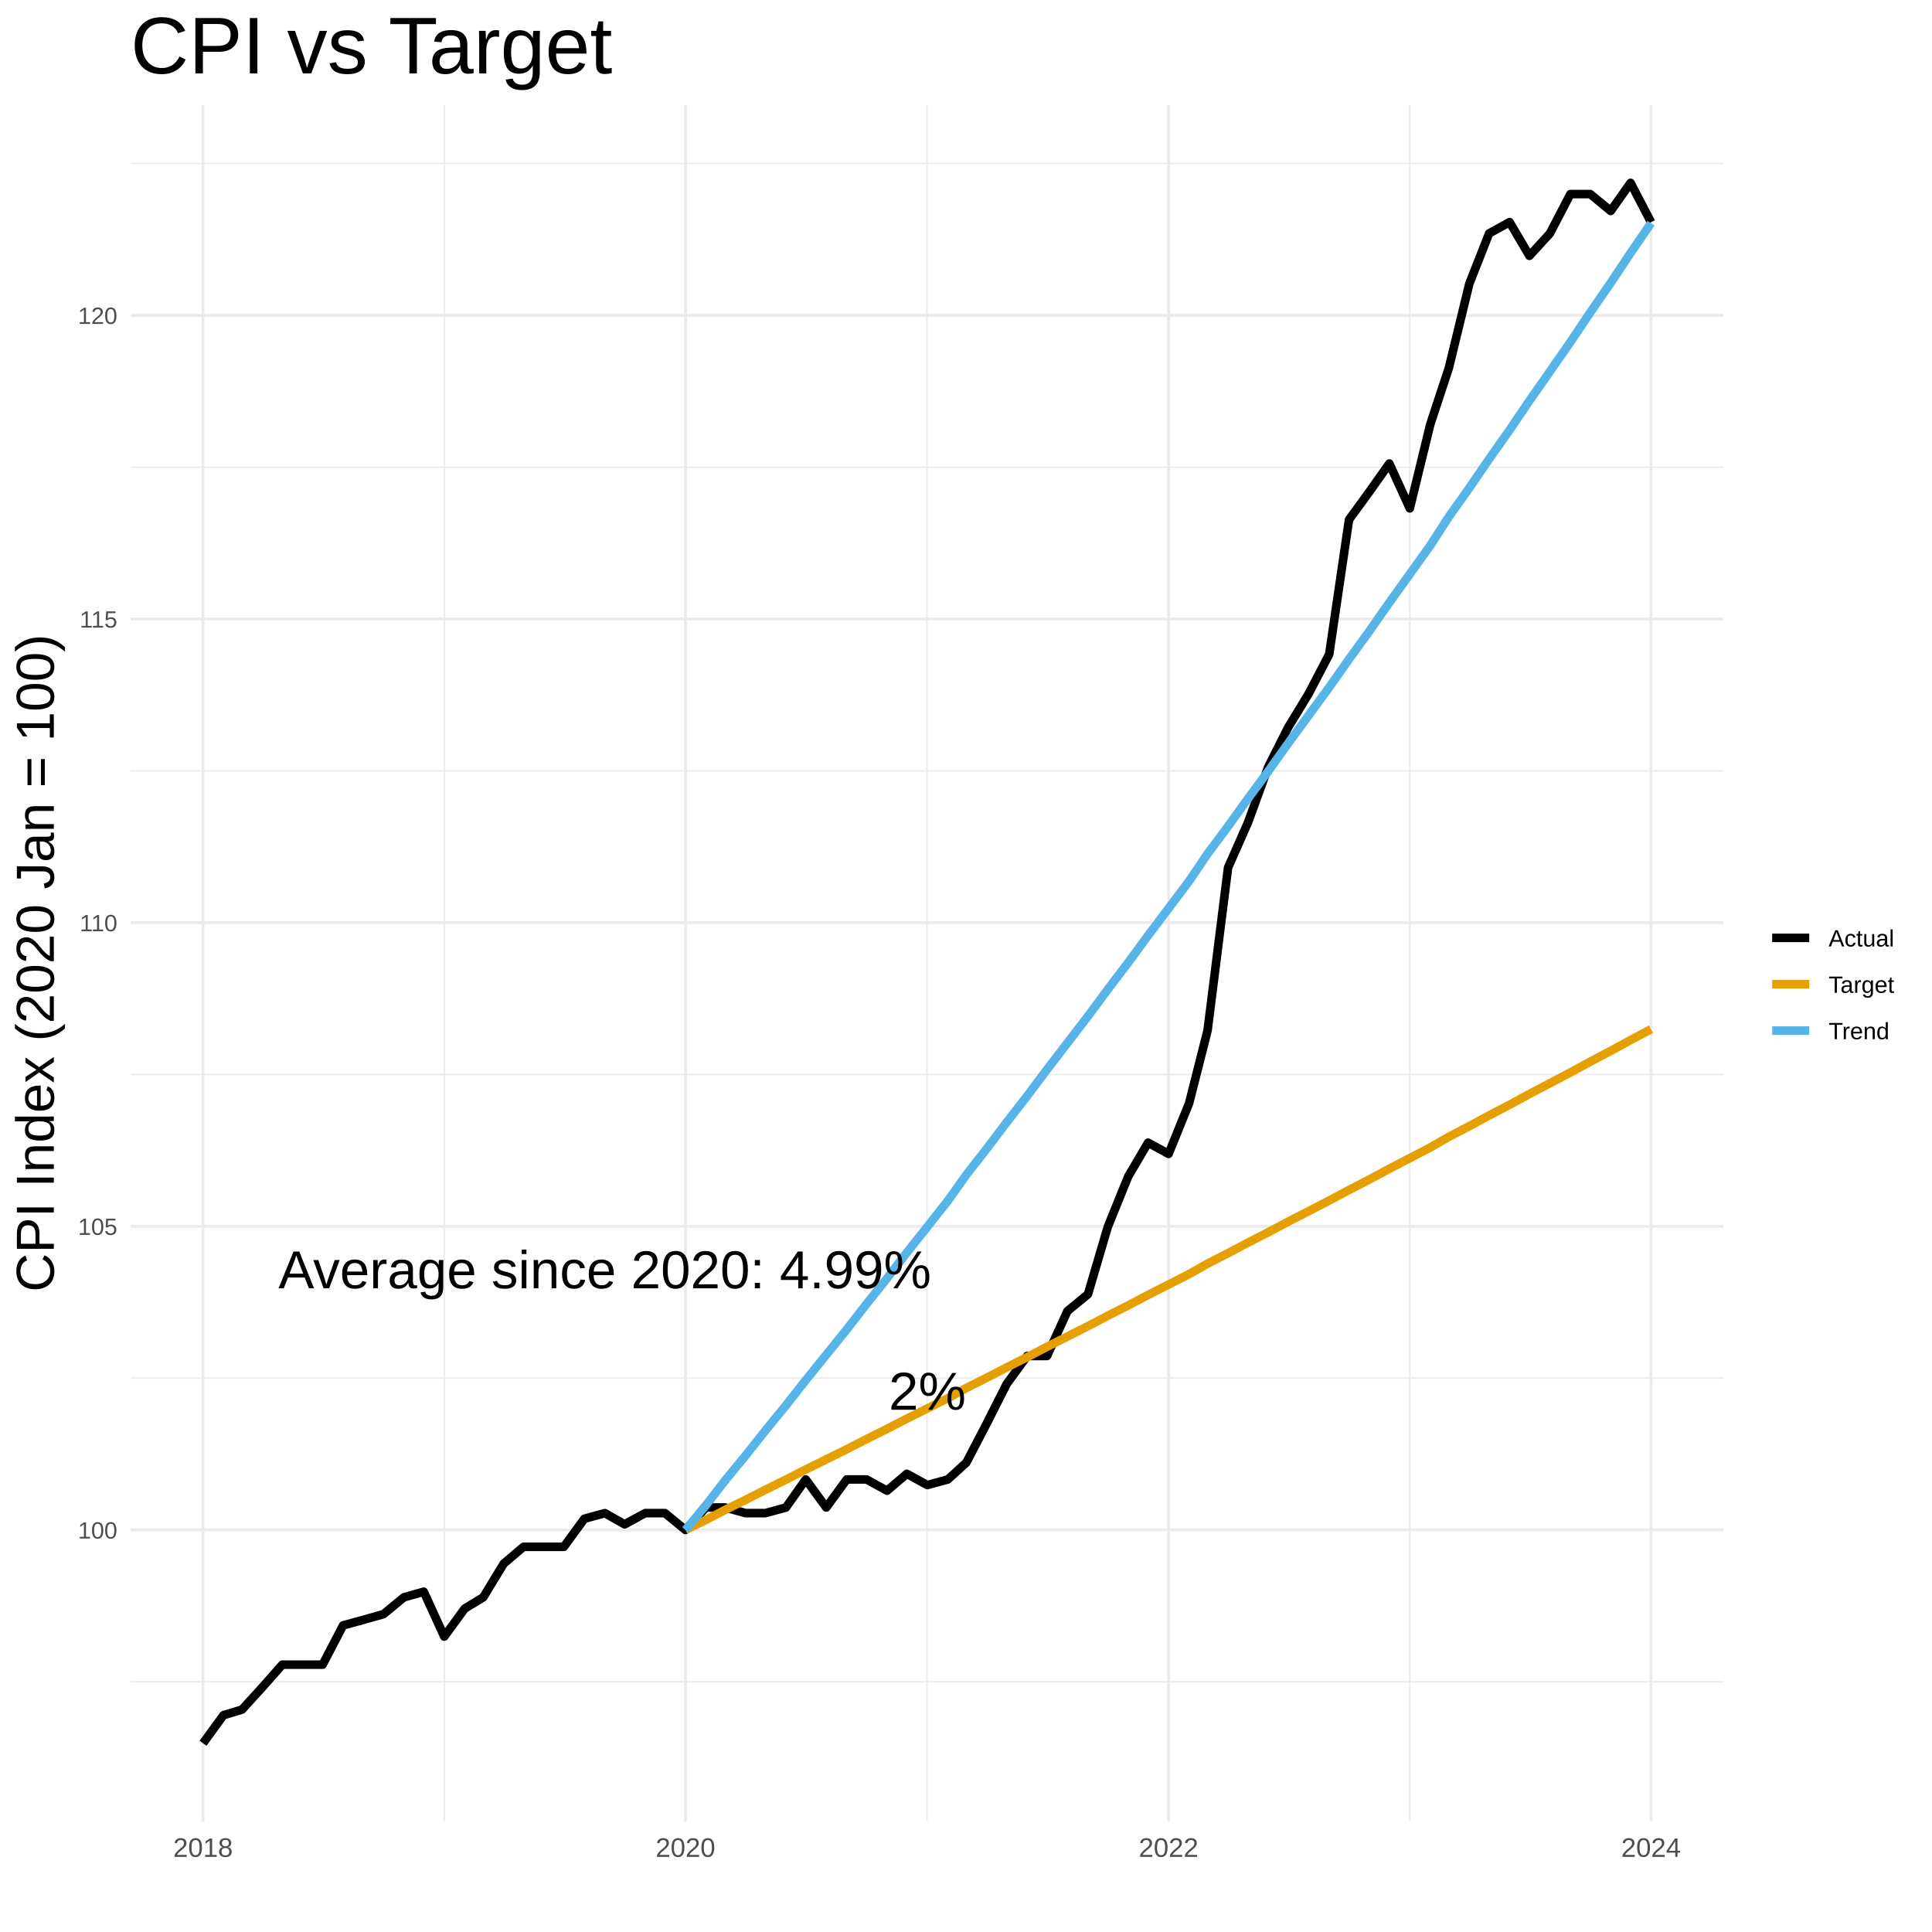
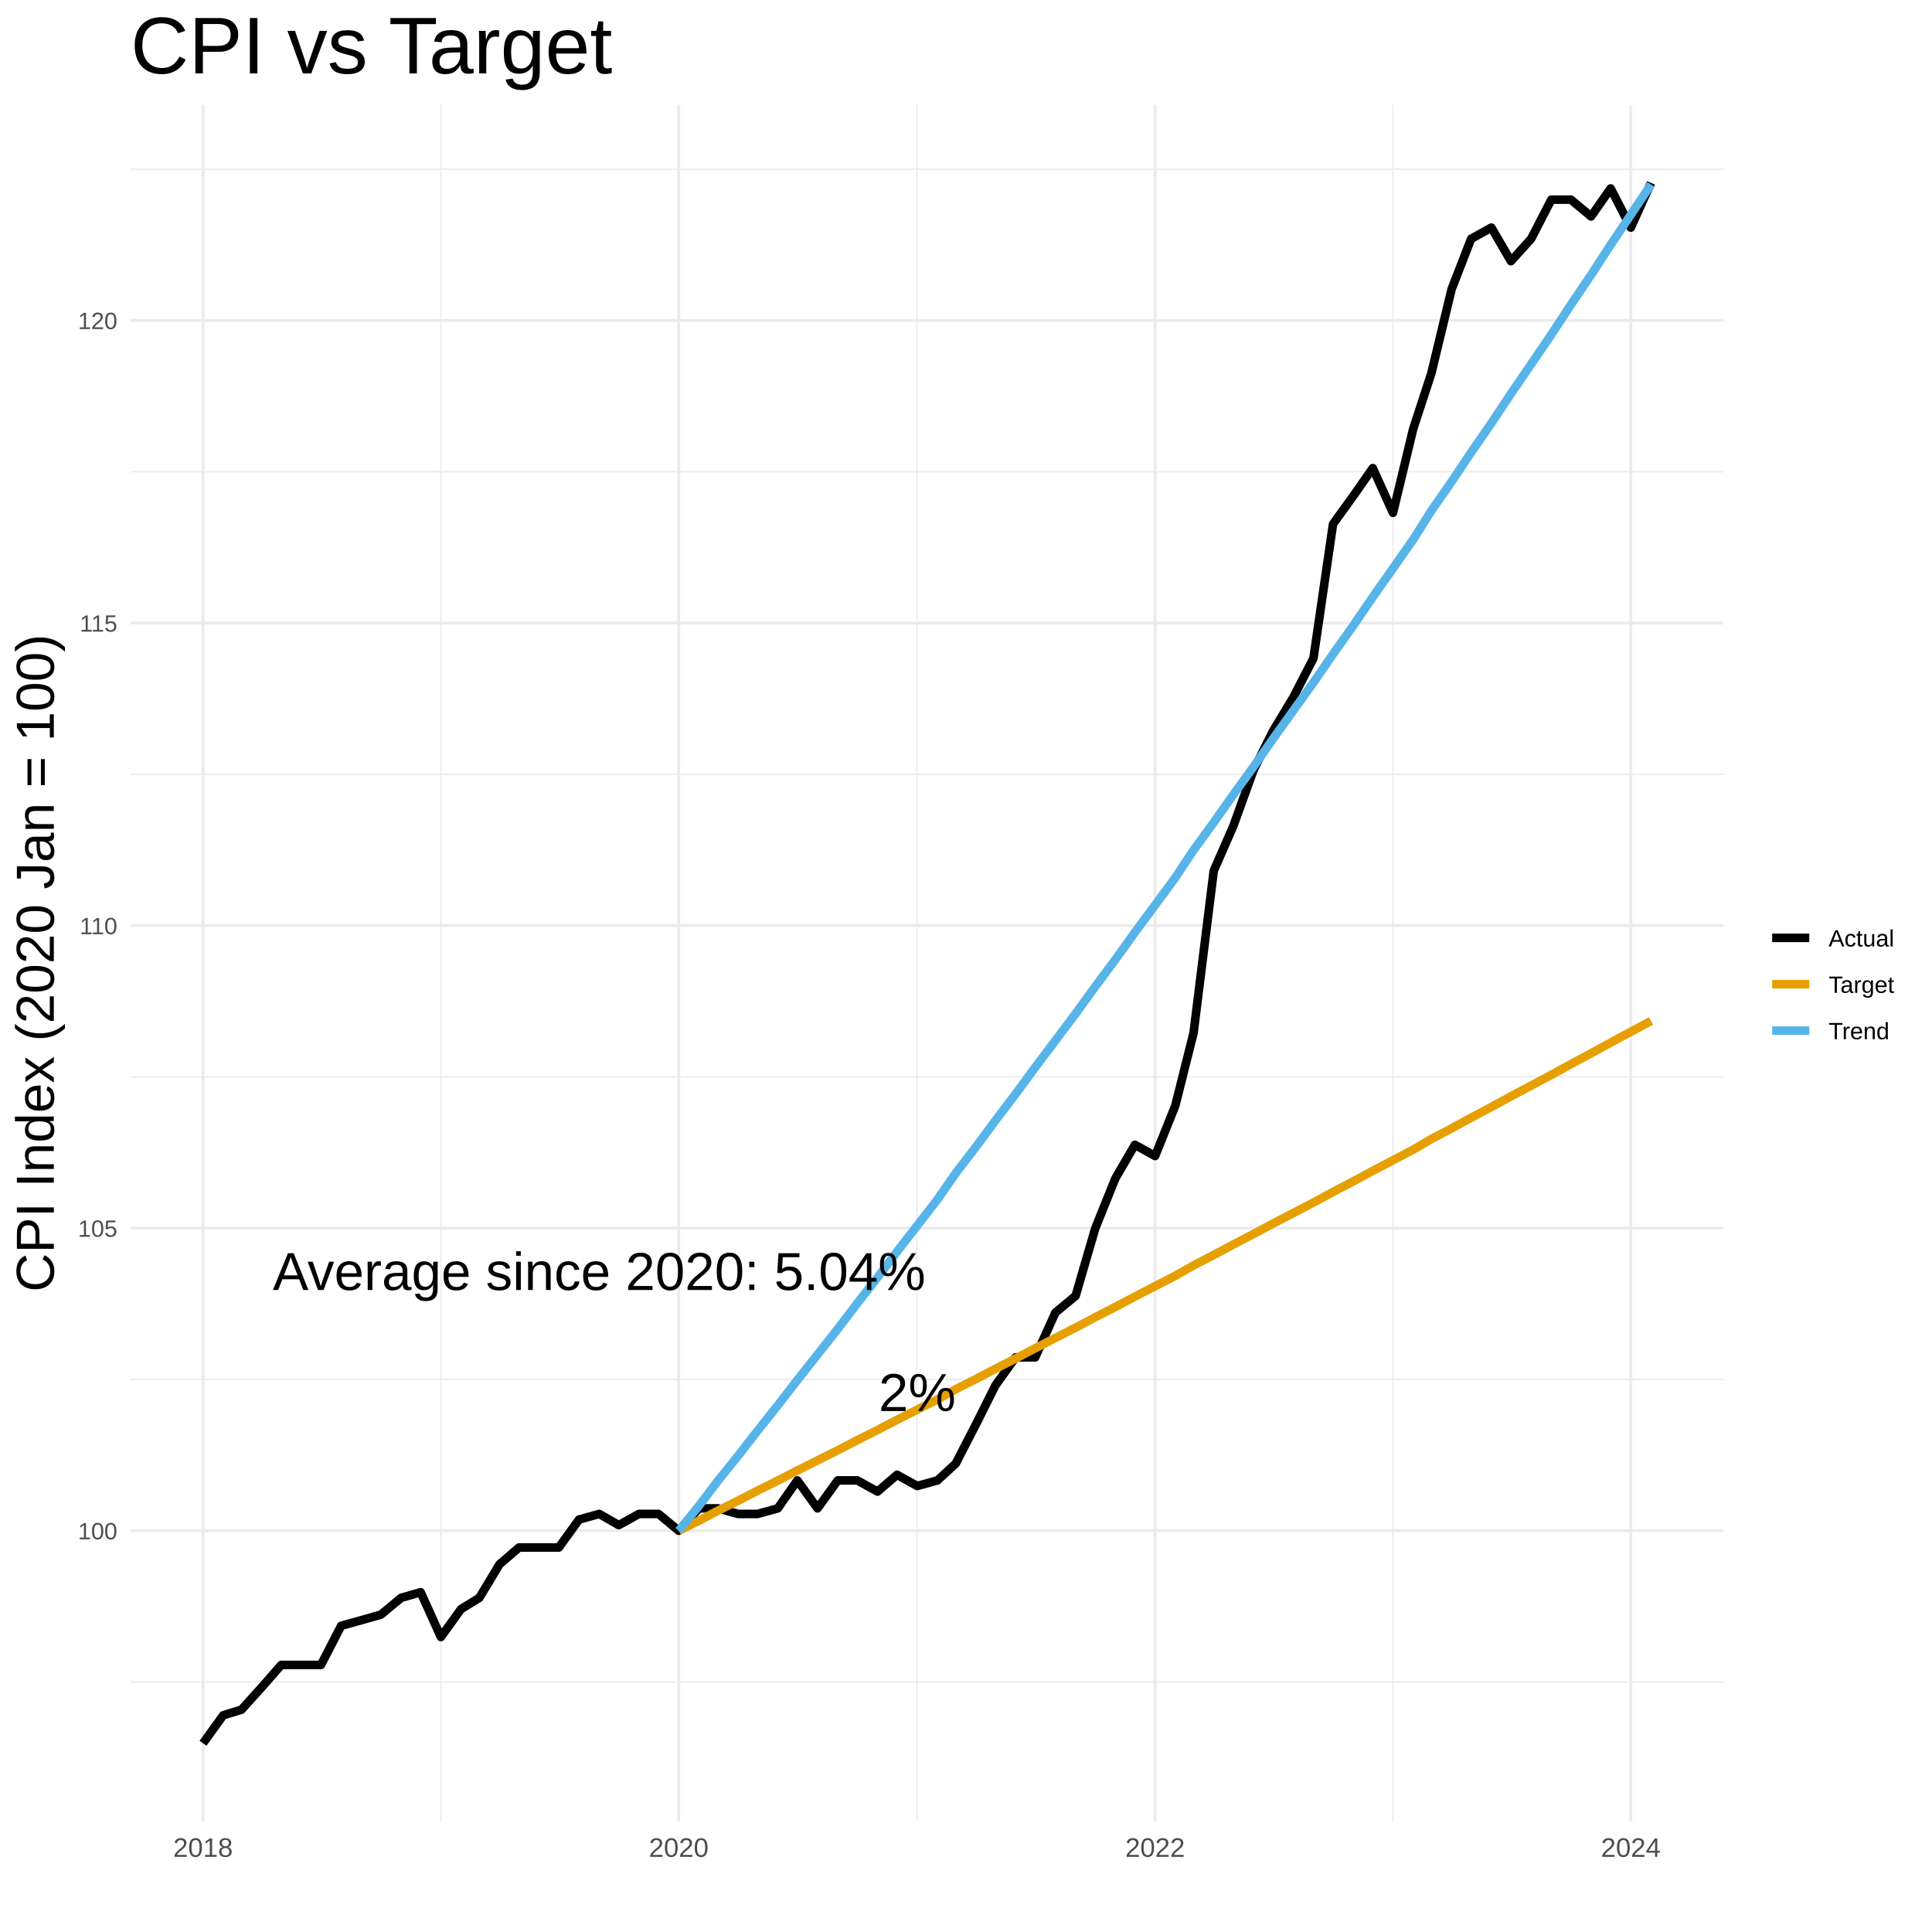
<svg xmlns="http://www.w3.org/2000/svg" class="svglite" width="720.00pt" height="720.00pt" viewBox="0 0 720.00 720.00">
  <defs>
    <style type="text/css">
    .svglite line, .svglite polyline, .svglite polygon, .svglite path, .svglite rect, .svglite circle {
      fill: none;
      stroke: #000000;
      stroke-linecap: round;
      stroke-linejoin: round;
      stroke-miterlimit: 10.00;
    }
    .svglite text {
      white-space: pre;
    }
  </style>
  </defs>
  <rect width="100%" height="100%" style="stroke: none; fill: #FFFFFF;" />
  <defs>
    <clipPath id="cpMC4wMHw3MjAuMDB8MC4wMHw3MjAuMDA=">
      <rect x="0.00" y="0.00" width="720.00" height="720.00" />
    </clipPath>
  </defs>
  <g clip-path="url(#cpMC4wMHw3MjAuMDB8MC4wMHw3MjAuMDA=)">
</g>
  <defs>
    <clipPath id="cpNDguNjh8NjQyLjI3fDM5LjA3fDY3OC43Mw==">
      <rect x="48.68" y="39.07" width="593.60" height="639.66" />
    </clipPath>
  </defs>
  <g clip-path="url(#cpNDguNjh8NjQyLjI3fDM5LjA3fDY3OC43Mw==)">
-     <polyline points="48.68,626.75 642.27,626.75 " style="stroke-width: 0.53; stroke: #EBEBEB; stroke-linecap: butt;" />
-     <polyline points="48.68,513.59 642.27,513.59 " style="stroke-width: 0.53; stroke: #EBEBEB; stroke-linecap: butt;" />
-     <polyline points="48.68,400.43 642.27,400.43 " style="stroke-width: 0.53; stroke: #EBEBEB; stroke-linecap: butt;" />
-     <polyline points="48.68,287.26 642.27,287.26 " style="stroke-width: 0.53; stroke: #EBEBEB; stroke-linecap: butt;" />
-     <polyline points="48.68,174.10 642.27,174.10 " style="stroke-width: 0.53; stroke: #EBEBEB; stroke-linecap: butt;" />
-     <polyline points="48.68,60.93 642.27,60.93 " style="stroke-width: 0.53; stroke: #EBEBEB; stroke-linecap: butt;" />
-     <polyline points="165.56,678.73 165.56,39.07 " style="stroke-width: 0.53; stroke: #EBEBEB; stroke-linecap: butt;" />
-     <polyline points="345.47,678.73 345.47,39.07 " style="stroke-width: 0.53; stroke: #EBEBEB; stroke-linecap: butt;" />
-     <polyline points="525.39,678.73 525.39,39.07 " style="stroke-width: 0.53; stroke: #EBEBEB; stroke-linecap: butt;" />
-     <polyline points="48.68,570.17 642.27,570.17 " style="stroke-width: 1.07; stroke: #EBEBEB; stroke-linecap: butt;" />
-     <polyline points="48.68,457.01 642.27,457.01 " style="stroke-width: 1.07; stroke: #EBEBEB; stroke-linecap: butt;" />
-     <polyline points="48.68,343.84 642.27,343.84 " style="stroke-width: 1.07; stroke: #EBEBEB; stroke-linecap: butt;" />
-     <polyline points="48.68,230.68 642.27,230.68 " style="stroke-width: 1.07; stroke: #EBEBEB; stroke-linecap: butt;" />
-     <polyline points="48.68,117.52 642.27,117.52 " style="stroke-width: 1.07; stroke: #EBEBEB; stroke-linecap: butt;" />
+     <polyline points="48.68,626.84 642.27,626.84 " style="stroke-width: 0.53; stroke: #EBEBEB; stroke-linecap: butt;" />
+     <polyline points="48.68,514.08 642.27,514.08 " style="stroke-width: 0.53; stroke: #EBEBEB; stroke-linecap: butt;" />
+     <polyline points="48.68,401.32 642.27,401.32 " style="stroke-width: 0.53; stroke: #EBEBEB; stroke-linecap: butt;" />
+     <polyline points="48.68,288.56 642.27,288.56 " style="stroke-width: 0.53; stroke: #EBEBEB; stroke-linecap: butt;" />
+     <polyline points="48.68,175.80 642.27,175.80 " style="stroke-width: 0.53; stroke: #EBEBEB; stroke-linecap: butt;" />
+     <polyline points="48.68,63.04 642.27,63.04 " style="stroke-width: 0.53; stroke: #EBEBEB; stroke-linecap: butt;" />
+     <polyline points="164.30,678.73 164.30,39.07 " style="stroke-width: 0.53; stroke: #EBEBEB; stroke-linecap: butt;" />
+     <polyline points="341.71,678.73 341.71,39.07 " style="stroke-width: 0.53; stroke: #EBEBEB; stroke-linecap: butt;" />
+     <polyline points="519.12,678.73 519.12,39.07 " style="stroke-width: 0.53; stroke: #EBEBEB; stroke-linecap: butt;" />
+     <polyline points="48.68,570.46 642.27,570.46 " style="stroke-width: 1.07; stroke: #EBEBEB; stroke-linecap: butt;" />
+     <polyline points="48.68,457.70 642.27,457.70 " style="stroke-width: 1.07; stroke: #EBEBEB; stroke-linecap: butt;" />
+     <polyline points="48.68,344.94 642.27,344.94 " style="stroke-width: 1.07; stroke: #EBEBEB; stroke-linecap: butt;" />
+     <polyline points="48.68,232.18 642.27,232.18 " style="stroke-width: 1.07; stroke: #EBEBEB; stroke-linecap: butt;" />
+     <polyline points="48.68,119.42 642.27,119.42 " style="stroke-width: 1.07; stroke: #EBEBEB; stroke-linecap: butt;" />
    <polyline points="75.66,678.73 75.66,39.07 " style="stroke-width: 1.07; stroke: #EBEBEB; stroke-linecap: butt;" />
-     <polyline points="255.45,678.73 255.45,39.07 " style="stroke-width: 1.07; stroke: #EBEBEB; stroke-linecap: butt;" />
-     <polyline points="435.50,678.73 435.50,39.07 " style="stroke-width: 1.07; stroke: #EBEBEB; stroke-linecap: butt;" />
-     <polyline points="615.29,678.73 615.29,39.07 " style="stroke-width: 1.07; stroke: #EBEBEB; stroke-linecap: butt;" />
-     <polyline points="75.66,649.66 83.29,639.20 90.19,637.11 97.82,628.74 105.21,620.37 112.85,620.37 120.24,620.37 127.87,605.73 135.51,603.64 142.90,601.55 150.53,595.27 157.92,593.18 165.56,609.91 173.19,599.46 180.09,595.27 187.72,582.72 195.11,576.45 202.75,576.45 210.14,576.45 217.77,565.99 225.41,563.90 232.79,568.08 240.43,563.90 247.82,563.90 255.45,570.17 263.09,561.80 270.23,561.80 277.87,563.90 285.26,563.90 292.89,561.80 300.28,551.35 307.91,561.80 315.55,551.35 322.94,551.35 330.57,555.53 337.96,549.25 345.60,553.44 353.23,551.35 360.13,545.07 367.76,530.43 375.15,515.79 382.79,505.33 390.18,505.33 397.81,488.59 405.45,482.32 412.84,457.22 420.47,438.39 427.86,425.84 435.50,430.02 443.13,411.20 450.03,384.01 457.66,323.34 465.05,306.61 472.69,285.69 480.08,271.05 487.71,258.50 495.35,243.86 502.74,193.66 510.37,183.20 517.76,172.74 525.39,189.47 533.03,158.10 539.93,137.18 547.56,105.80 554.95,86.98 562.59,82.79 569.97,95.34 577.61,86.98 585.24,72.33 592.63,72.33 600.27,78.61 607.66,68.15 615.29,82.79 " style="stroke-width: 3.20; stroke-linecap: butt;" />
-     <polyline points="255.45,570.17 263.09,566.43 270.23,562.69 277.87,558.94 285.26,555.18 292.89,551.41 300.28,547.64 307.91,543.87 315.55,540.09 322.94,536.30 330.57,532.50 337.96,528.70 345.60,524.89 353.23,521.08 360.13,517.26 367.76,513.43 375.15,509.60 382.79,505.76 390.18,501.92 397.81,498.07 405.45,494.21 412.84,490.34 420.47,486.47 427.86,482.59 435.50,478.71 443.13,474.82 450.03,470.92 457.66,467.02 465.05,463.11 472.69,459.20 480.08,455.27 487.71,451.35 495.35,447.41 502.74,443.47 510.37,439.52 517.76,435.57 525.39,431.60 533.03,427.64 539.93,423.66 547.56,419.68 554.95,415.69 562.59,411.70 569.97,407.70 577.61,403.69 585.24,399.68 592.63,395.66 600.27,391.63 607.66,387.60 615.29,383.56 " style="stroke-width: 3.20; stroke: #E69F00; stroke-linecap: butt;" />
-     <polyline points="255.45,570.17 263.09,560.96 270.23,551.72 277.87,542.43 285.26,533.11 292.89,523.75 300.28,514.36 307.91,504.92 315.55,495.45 322.94,485.94 330.57,476.39 337.96,466.80 345.60,457.17 353.23,447.50 360.13,437.79 367.76,428.05 375.15,418.26 382.79,408.43 390.18,398.57 397.81,388.66 405.45,378.71 412.84,368.73 420.47,358.70 427.86,348.63 435.50,338.52 443.13,328.37 450.03,318.18 457.66,307.94 465.05,297.67 472.69,287.35 480.08,276.99 487.71,266.59 495.35,256.15 502.74,245.66 510.37,235.14 517.76,224.56 525.39,213.95 533.03,203.29 539.93,192.59 547.56,181.85 554.95,171.06 562.59,160.23 569.97,149.35 577.61,138.43 585.24,127.47 592.63,116.46 600.27,105.40 607.66,94.30 615.29,83.16 " style="stroke-width: 3.20; stroke: #56B4E9; stroke-linecap: butt;" />
-     <text x="345.60" y="525.37" text-anchor="middle" style="font-size: 19.92px; font-family: &quot;Liberation Sans&quot;;" textLength="31.58px" lengthAdjust="spacingAndGlyphs">2%</text>
-     <text x="225.41" y="480.11" text-anchor="middle" style="font-size: 19.92px; font-family: &quot;Liberation Sans&quot;;" textLength="273.05px" lengthAdjust="spacingAndGlyphs">Average since 2020: 4.99%</text>
+     <polyline points="252.95,678.73 252.95,39.07 " style="stroke-width: 1.07; stroke: #EBEBEB; stroke-linecap: butt;" />
+     <polyline points="430.48,678.73 430.48,39.07 " style="stroke-width: 1.07; stroke: #EBEBEB; stroke-linecap: butt;" />
+     <polyline points="607.76,678.73 607.76,39.07 " style="stroke-width: 1.07; stroke: #EBEBEB; stroke-linecap: butt;" />
+     <polyline points="75.66,649.66 83.19,639.24 89.99,637.15 97.51,628.82 104.80,620.48 112.33,620.48 119.61,620.48 127.14,605.89 134.67,603.80 141.96,601.72 149.49,595.47 156.77,593.38 164.30,610.06 171.83,599.64 178.63,595.47 186.16,582.96 193.44,576.71 200.97,576.71 208.26,576.71 215.79,566.29 223.32,564.20 230.60,568.37 238.13,564.20 245.42,564.20 252.95,570.46 260.47,562.12 267.52,562.12 275.05,564.20 282.33,564.20 289.86,562.12 297.15,551.70 304.67,562.12 312.20,551.70 319.49,551.70 327.02,555.87 334.30,549.61 341.83,553.78 349.36,551.70 356.16,545.45 363.69,530.86 370.98,516.27 378.50,505.84 385.79,505.84 393.32,489.17 400.85,482.92 408.13,457.91 415.66,439.15 422.95,426.64 430.48,430.81 438.00,412.05 444.80,384.96 452.33,324.51 459.62,307.84 467.15,287.00 474.43,272.41 481.96,259.90 489.49,245.31 496.78,195.29 504.31,184.87 511.59,174.45 519.12,191.12 526.65,159.86 533.45,139.02 540.98,107.75 548.26,88.99 555.79,84.82 563.08,97.33 570.61,88.99 578.14,74.40 585.42,74.40 592.95,80.66 600.24,70.23 607.76,84.82 615.29,68.15 " style="stroke-width: 3.20; stroke-linecap: butt;" />
+     <polyline points="252.95,570.46 260.47,566.73 267.52,563.00 275.05,559.26 282.33,555.52 289.86,551.77 297.15,548.01 304.67,544.25 312.20,540.48 319.49,536.70 327.02,532.92 334.30,529.14 341.83,525.34 349.36,521.54 356.16,517.73 363.69,513.92 370.98,510.10 378.50,506.28 385.79,502.45 393.32,498.61 400.85,494.76 408.13,490.91 415.66,487.06 422.95,483.19 430.48,479.32 438.00,475.45 444.80,471.57 452.33,467.68 459.62,463.78 467.15,459.88 474.43,455.97 481.96,452.06 489.49,448.14 496.78,444.21 504.31,440.27 511.59,436.33 519.12,432.39 526.65,428.43 533.45,424.47 540.98,420.51 548.26,416.53 555.79,412.55 563.08,408.57 570.61,404.57 578.14,400.57 585.42,396.57 592.95,392.55 600.24,388.54 607.76,384.51 615.29,380.48 " style="stroke-width: 3.20; stroke: #E69F00; stroke-linecap: butt;" />
+     <polyline points="252.95,570.46 260.47,561.19 267.52,551.89 275.05,542.55 282.33,533.17 289.86,523.75 297.15,514.30 304.67,504.80 312.20,495.27 319.49,485.70 327.02,476.08 334.30,466.43 341.83,456.74 349.36,447.01 356.16,437.24 363.69,427.43 370.98,417.57 378.50,407.68 385.79,397.75 393.32,387.78 400.85,377.76 408.13,367.71 415.66,357.61 422.95,347.47 430.48,337.29 438.00,327.07 444.80,316.80 452.33,306.50 459.62,296.15 467.15,285.76 474.43,275.33 481.96,264.85 489.49,254.33 496.78,243.77 504.31,233.16 511.59,222.51 519.12,211.82 526.65,201.08 533.45,190.30 540.98,179.47 548.26,168.60 555.79,157.69 563.08,146.73 570.61,135.72 578.14,124.67 585.42,113.58 592.95,102.44 600.24,91.25 607.76,80.02 615.29,68.74 " style="stroke-width: 3.20; stroke: #56B4E9; stroke-linecap: butt;" />
+     <text x="341.83" y="525.84" text-anchor="middle" style="font-size: 19.92px; font-family: &quot;Liberation Sans&quot;;" textLength="31.58px" lengthAdjust="spacingAndGlyphs">2%</text>
+     <text x="223.32" y="480.74" text-anchor="middle" style="font-size: 19.92px; font-family: &quot;Liberation Sans&quot;;" textLength="273.05px" lengthAdjust="spacingAndGlyphs">Average since 2020: 5.04%</text>
  </g>
  <g clip-path="url(#cpMC4wMHw3MjAuMDB8MC4wMHw3MjAuMDA=)">
-     <text x="43.74" y="573.38" text-anchor="end" style="font-size: 8.80px;fill: #4D4D4D; font-family: &quot;Liberation Sans&quot;;" textLength="16.78px" lengthAdjust="spacingAndGlyphs">100</text>
-     <text x="43.74" y="460.21" text-anchor="end" style="font-size: 8.80px;fill: #4D4D4D; font-family: &quot;Liberation Sans&quot;;" textLength="16.78px" lengthAdjust="spacingAndGlyphs">105</text>
-     <text x="43.74" y="347.05" text-anchor="end" style="font-size: 8.80px;fill: #4D4D4D; font-family: &quot;Liberation Sans&quot;;" textLength="16.78px" lengthAdjust="spacingAndGlyphs">110</text>
-     <text x="43.74" y="233.89" text-anchor="end" style="font-size: 8.80px;fill: #4D4D4D; font-family: &quot;Liberation Sans&quot;;" textLength="16.78px" lengthAdjust="spacingAndGlyphs">115</text>
-     <text x="43.74" y="120.72" text-anchor="end" style="font-size: 8.80px;fill: #4D4D4D; font-family: &quot;Liberation Sans&quot;;" textLength="16.78px" lengthAdjust="spacingAndGlyphs">120</text>
+     <text x="43.74" y="573.66" text-anchor="end" style="font-size: 8.80px;fill: #4D4D4D; font-family: &quot;Liberation Sans&quot;;" textLength="16.78px" lengthAdjust="spacingAndGlyphs">100</text>
+     <text x="43.74" y="460.91" text-anchor="end" style="font-size: 8.80px;fill: #4D4D4D; font-family: &quot;Liberation Sans&quot;;" textLength="16.78px" lengthAdjust="spacingAndGlyphs">105</text>
+     <text x="43.74" y="348.15" text-anchor="end" style="font-size: 8.80px;fill: #4D4D4D; font-family: &quot;Liberation Sans&quot;;" textLength="16.78px" lengthAdjust="spacingAndGlyphs">110</text>
+     <text x="43.74" y="235.39" text-anchor="end" style="font-size: 8.80px;fill: #4D4D4D; font-family: &quot;Liberation Sans&quot;;" textLength="16.78px" lengthAdjust="spacingAndGlyphs">115</text>
+     <text x="43.74" y="122.63" text-anchor="end" style="font-size: 8.80px;fill: #4D4D4D; font-family: &quot;Liberation Sans&quot;;" textLength="16.78px" lengthAdjust="spacingAndGlyphs">120</text>
    <text x="75.66" y="692.00" text-anchor="middle" style="font-size: 10.00px;fill: #4D4D4D; font-family: &quot;Liberation Sans&quot;;" textLength="25.46px" lengthAdjust="spacingAndGlyphs">2018</text>
-     <text x="255.45" y="692.00" text-anchor="middle" style="font-size: 10.00px;fill: #4D4D4D; font-family: &quot;Liberation Sans&quot;;" textLength="25.46px" lengthAdjust="spacingAndGlyphs">2020</text>
-     <text x="435.50" y="692.00" text-anchor="middle" style="font-size: 10.00px;fill: #4D4D4D; font-family: &quot;Liberation Sans&quot;;" textLength="25.46px" lengthAdjust="spacingAndGlyphs">2022</text>
-     <text x="615.29" y="692.00" text-anchor="middle" style="font-size: 10.00px;fill: #4D4D4D; font-family: &quot;Liberation Sans&quot;;" textLength="25.46px" lengthAdjust="spacingAndGlyphs">2024</text>
+     <text x="252.95" y="692.00" text-anchor="middle" style="font-size: 10.00px;fill: #4D4D4D; font-family: &quot;Liberation Sans&quot;;" textLength="25.46px" lengthAdjust="spacingAndGlyphs">2020</text>
+     <text x="430.48" y="692.00" text-anchor="middle" style="font-size: 10.00px;fill: #4D4D4D; font-family: &quot;Liberation Sans&quot;;" textLength="25.46px" lengthAdjust="spacingAndGlyphs">2022</text>
+     <text x="607.76" y="692.00" text-anchor="middle" style="font-size: 10.00px;fill: #4D4D4D; font-family: &quot;Liberation Sans&quot;;" textLength="25.46px" lengthAdjust="spacingAndGlyphs">2024</text>
    <text transform="translate(20.06,358.90) rotate(-90)" text-anchor="middle" style="font-size: 20.00px; font-family: &quot;Liberation Sans&quot;;" textLength="271.03px" lengthAdjust="spacingAndGlyphs">CPI Index (2020 Jan = 100)</text>
    <line x1="660.44" y1="349.52" x2="674.26" y2="349.52" style="stroke-width: 3.20; stroke-linecap: butt;" />
    <line x1="660.44" y1="366.80" x2="674.26" y2="366.80" style="stroke-width: 3.20; stroke: #E69F00; stroke-linecap: butt;" />
    <line x1="660.44" y1="384.08" x2="674.26" y2="384.08" style="stroke-width: 3.20; stroke: #56B4E9; stroke-linecap: butt;" />
    <text x="681.47" y="352.73" style="font-size: 8.80px; font-family: &quot;Liberation Sans&quot;;" textLength="27.57px" lengthAdjust="spacingAndGlyphs">Actual</text>
    <text x="681.47" y="370.01" style="font-size: 8.80px; font-family: &quot;Liberation Sans&quot;;" textLength="27.22px" lengthAdjust="spacingAndGlyphs">Target</text>
    <text x="681.47" y="387.29" style="font-size: 8.80px; font-family: &quot;Liberation Sans&quot;;" textLength="24.07px" lengthAdjust="spacingAndGlyphs">Trend</text>
    <text x="48.68" y="27.35" style="font-size: 30.00px; font-family: &quot;Liberation Sans&quot;;" textLength="193.18px" lengthAdjust="spacingAndGlyphs">CPI vs Target</text>
  </g>
</svg>
